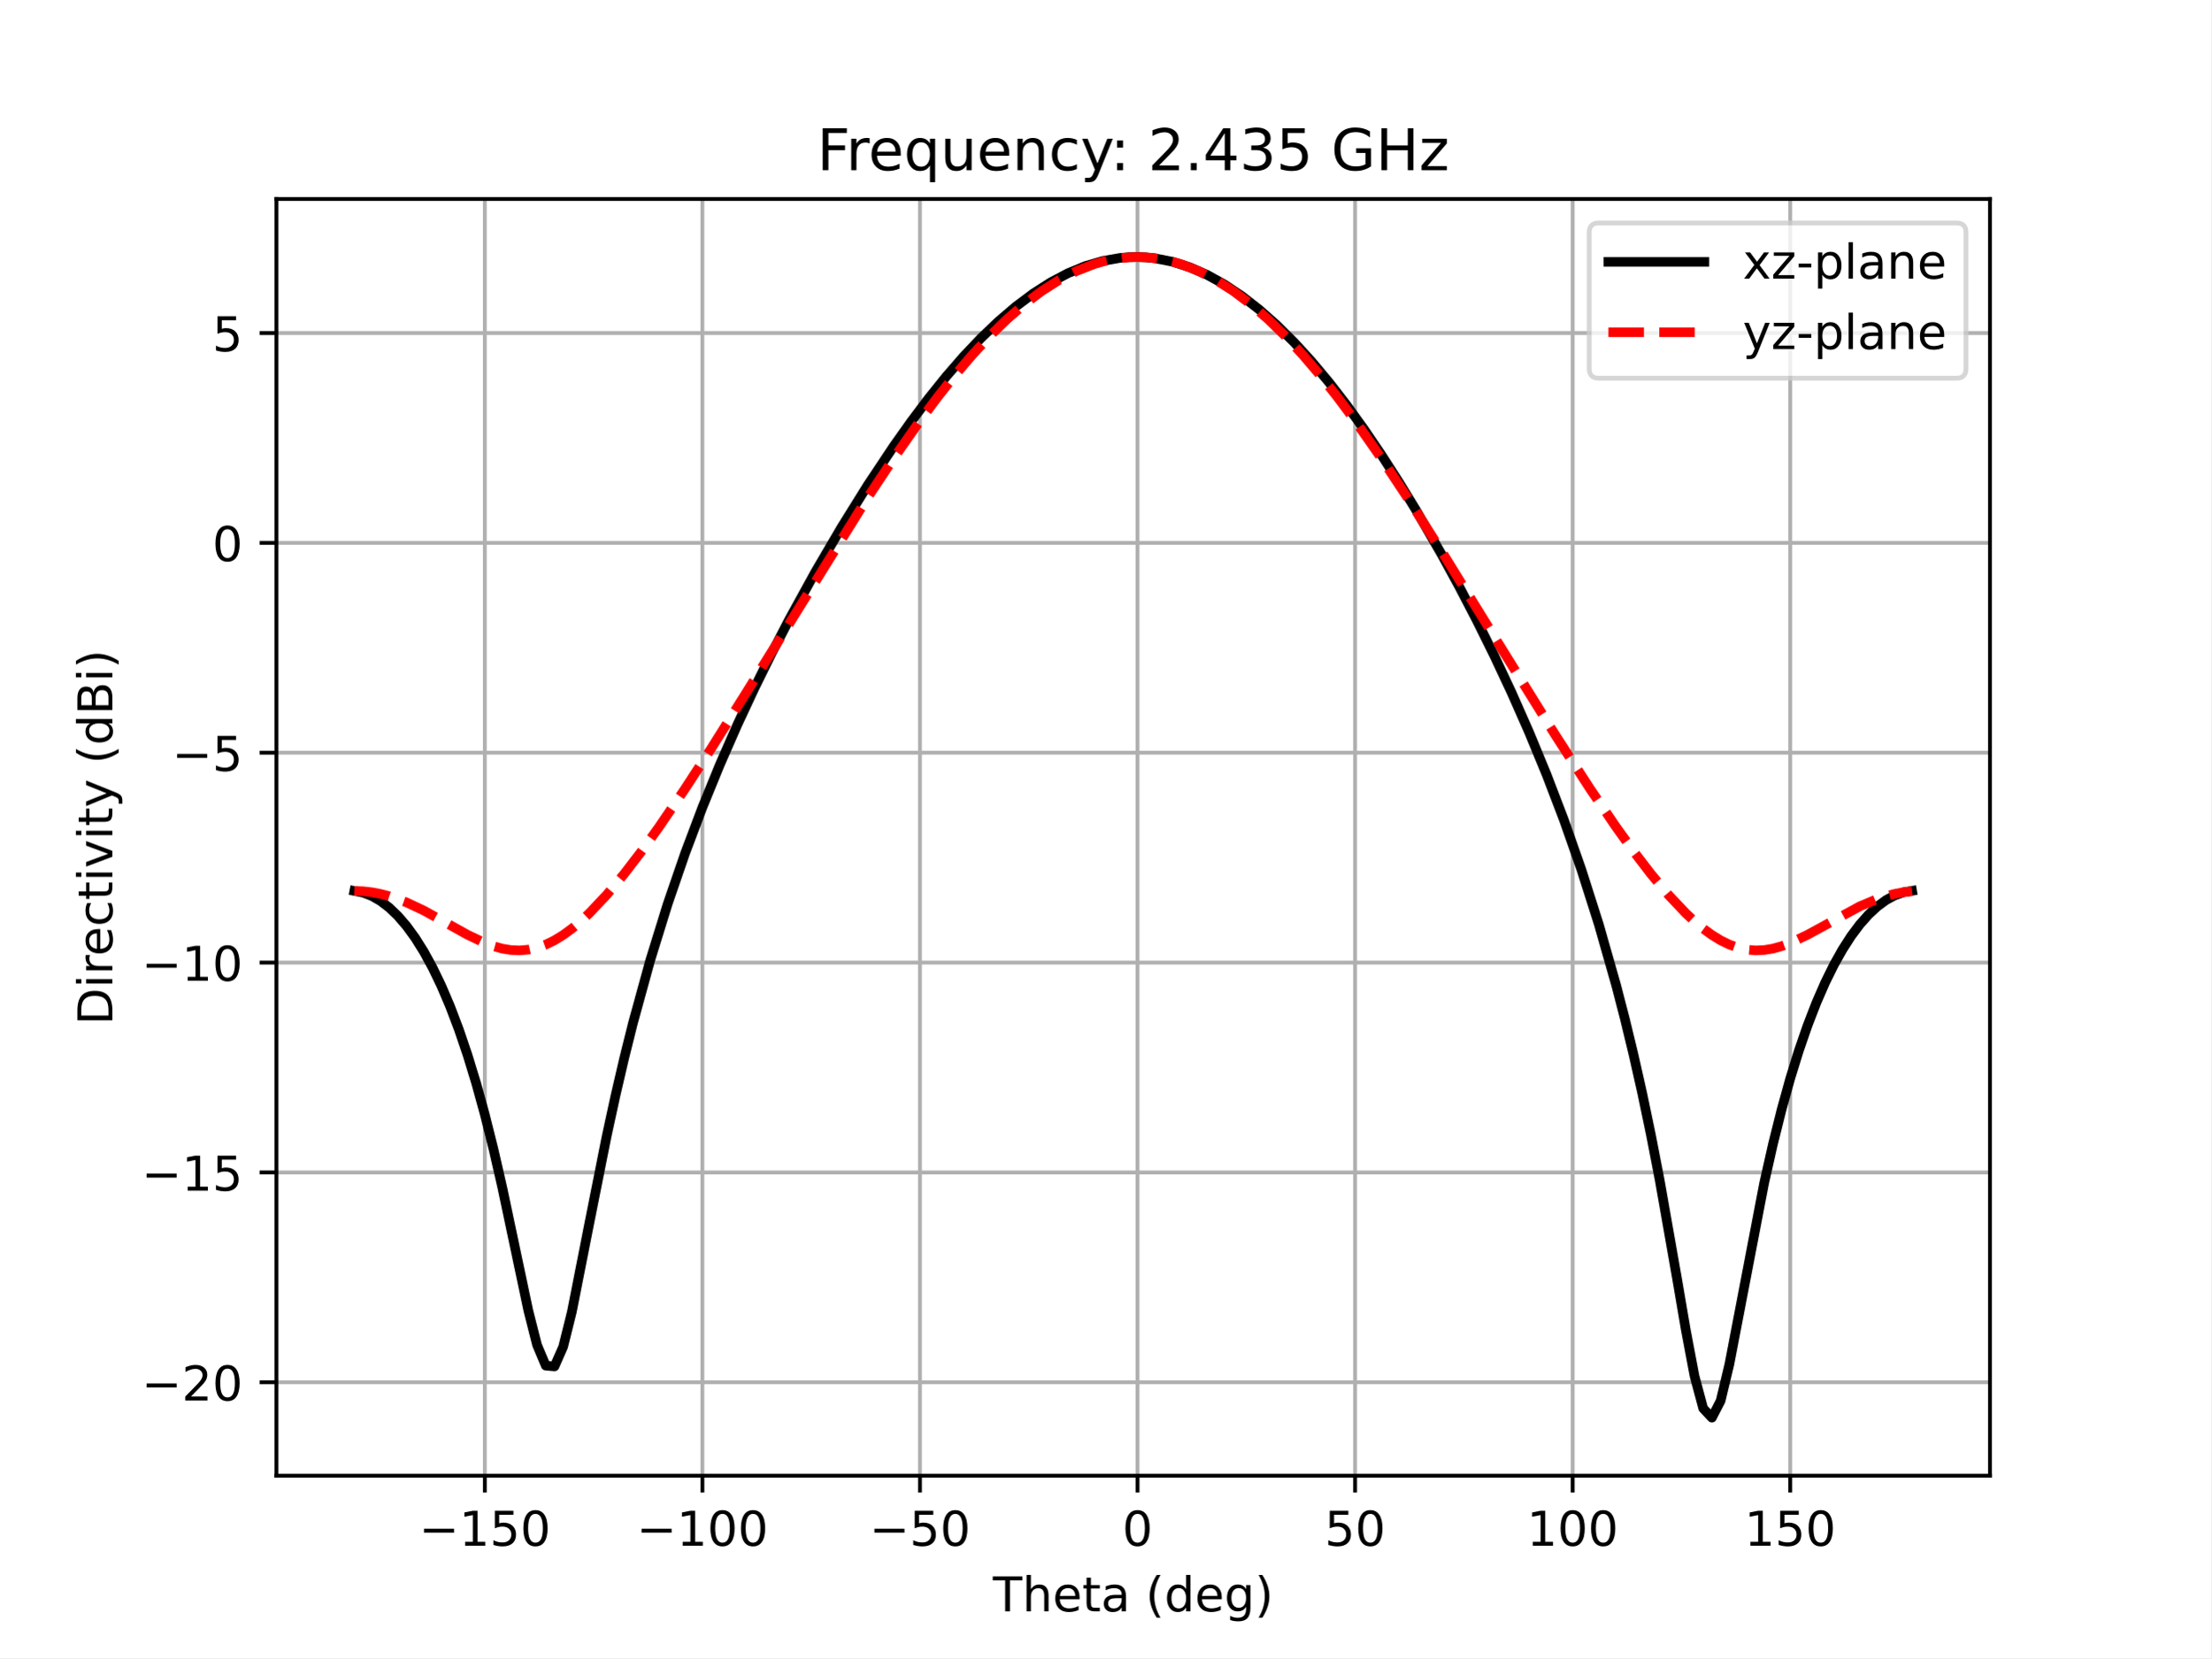
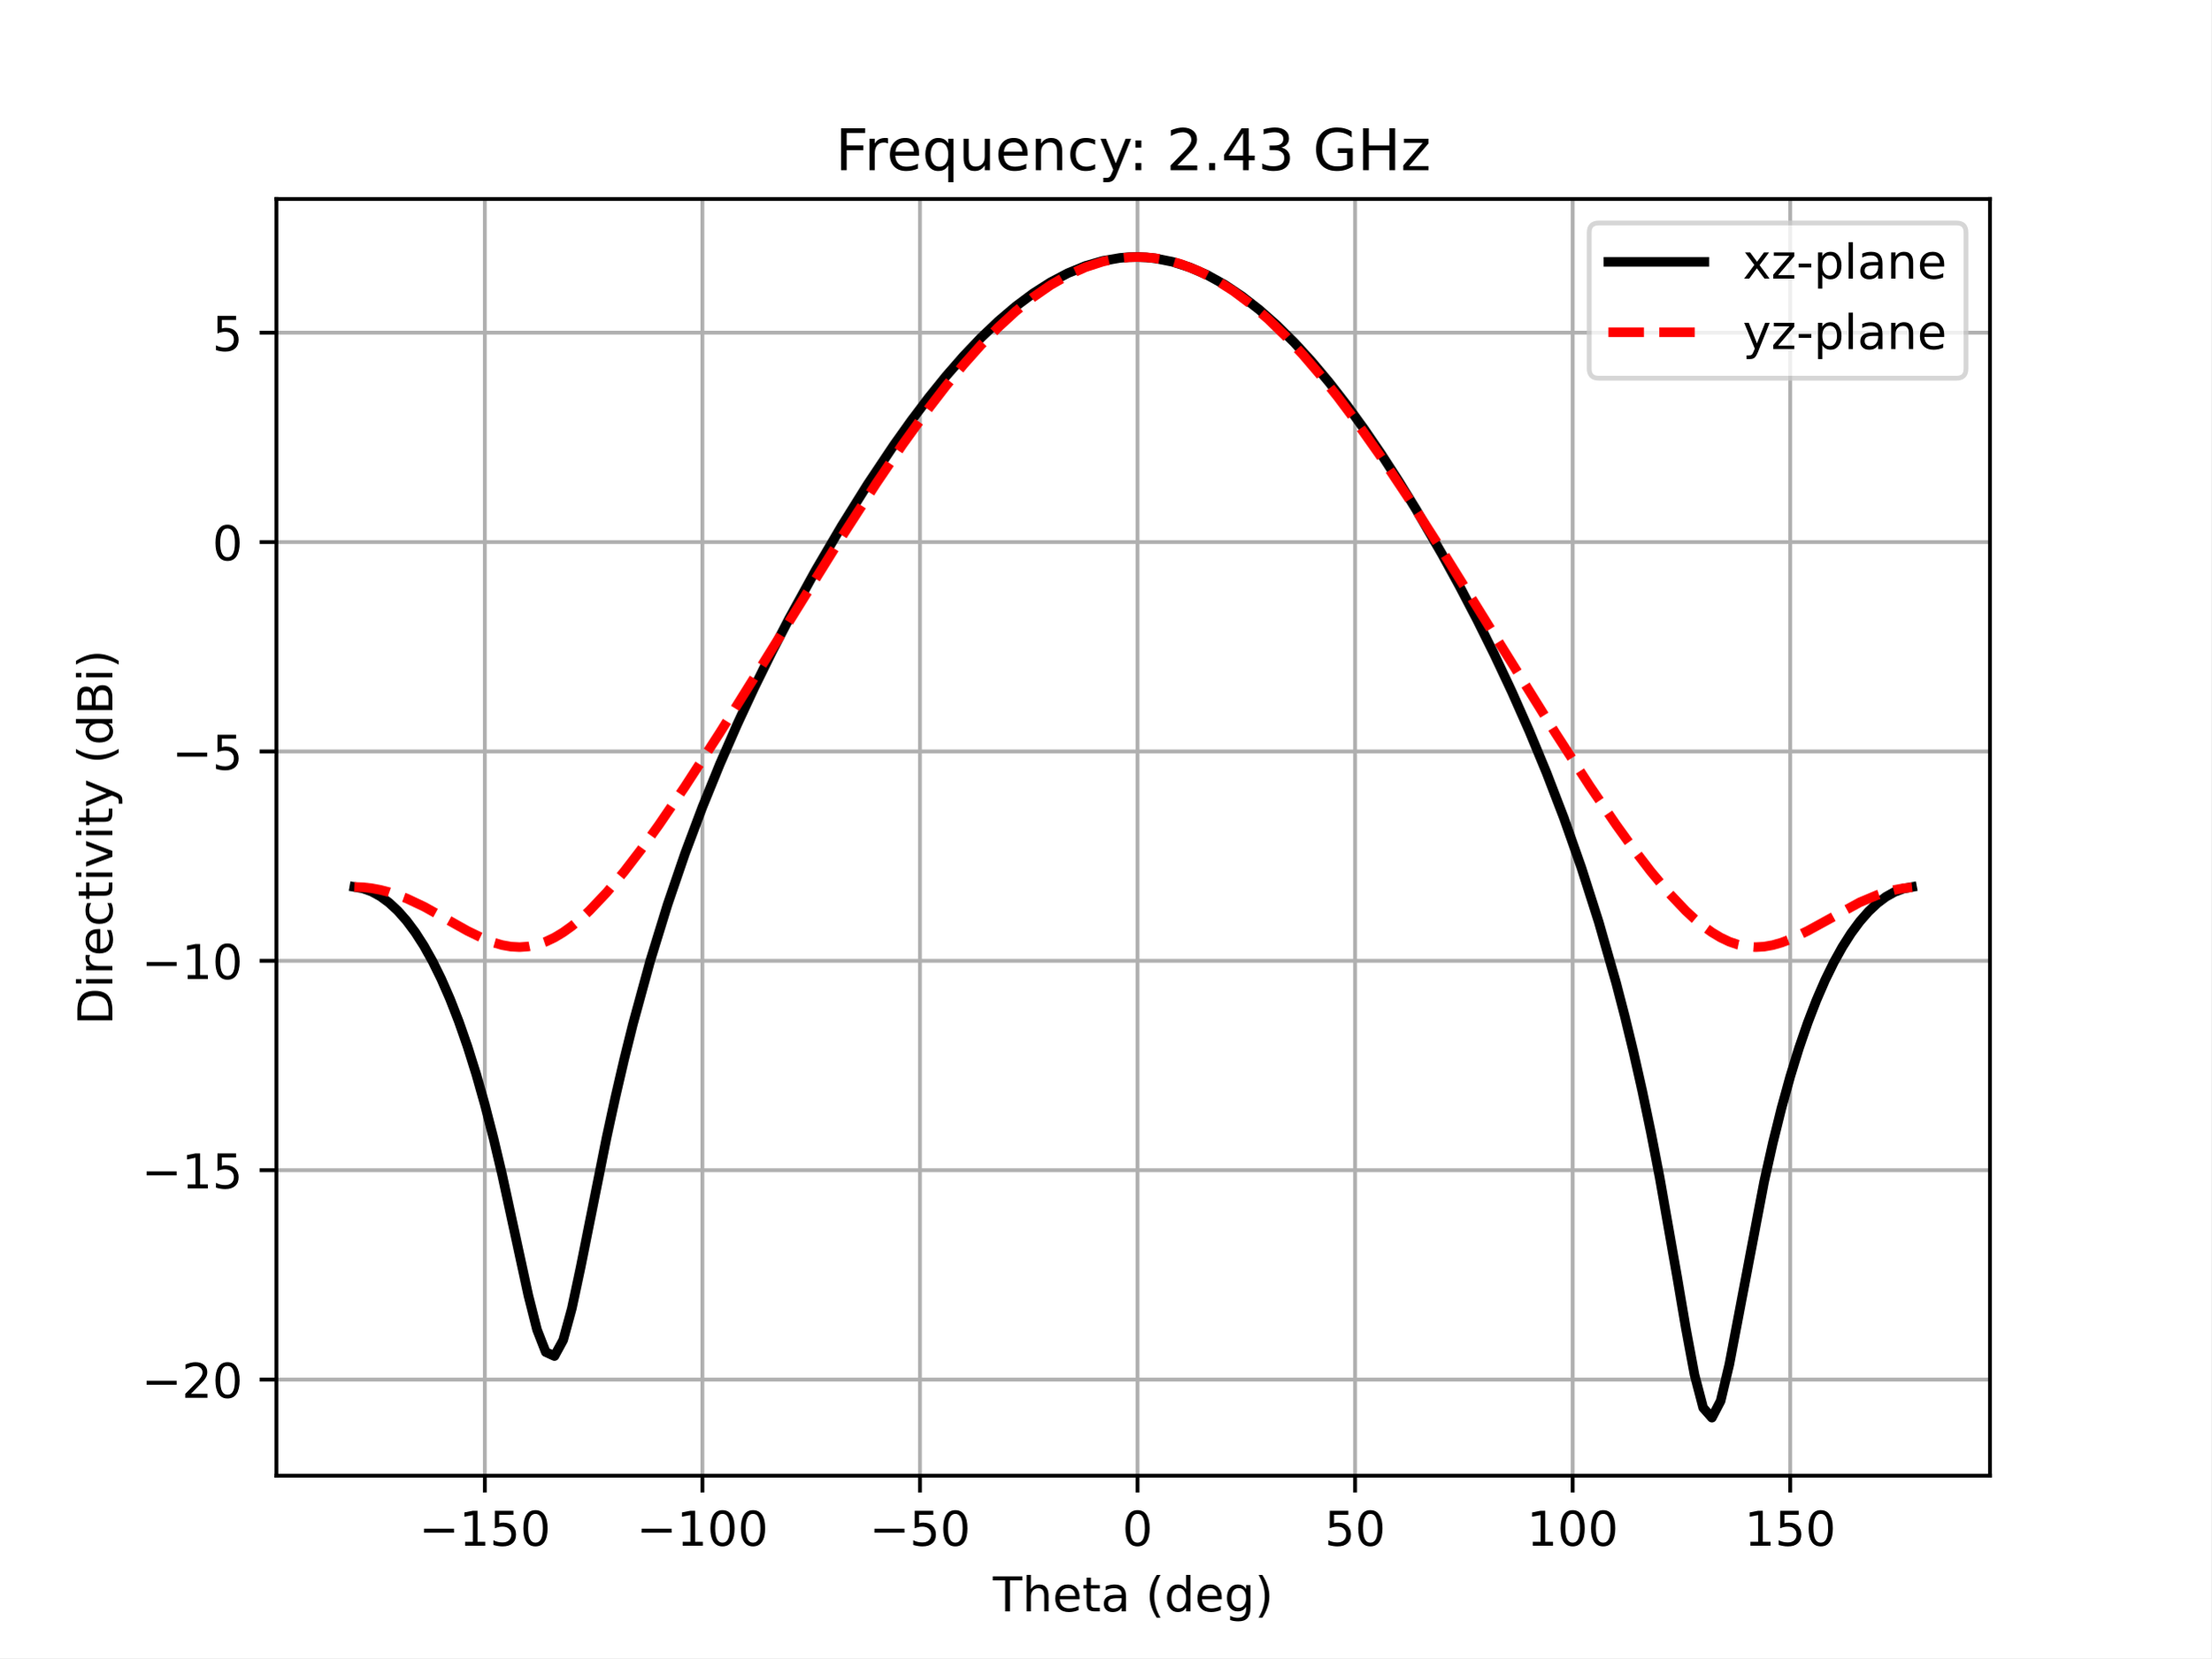
<svg xmlns="http://www.w3.org/2000/svg" xmlns:xlink="http://www.w3.org/1999/xlink" width="460.8pt" height="345.6pt" viewBox="0 0 460.8 345.6" version="1.1">
  <defs>
    <style type="text/css">*{stroke-linejoin: round; stroke-linecap: butt}</style>
  </defs>
  <g id="figure_1">
    <g id="patch_1">
      <path d="M 0 345.6  L 460.8 345.6  L 460.8 0  L 0 0  z " style="fill: #ffffff" />
    </g>
    <g id="axes_1">
      <g id="patch_2">
        <path d="M 57.6 307.584  L 414.72 307.584  L 414.72 41.472  L 57.6 41.472  z " style="fill: #ffffff" />
      </g>
      <g id="matplotlib.axis_1">
        <g id="xtick_1">
          <g id="line2d_1">
-             <path d="M 101.038 307.584  L 101.038 41.472  " clip-path="url(#pccf982e79d)" style="fill: none; stroke: #b0b0b0; stroke-width: 0.8; stroke-linecap: square" />
+             <path d="M 101.038 307.584  L 101.038 41.472  " clip-path="url(#p2cabbcb853)" style="fill: none; stroke: #b0b0b0; stroke-width: 0.8; stroke-linecap: square" />
          </g>
          <g id="line2d_2">
            <defs>
-               <path id="maaab2557af" d="M 0 0  L 0 3.5  " style="stroke: #000000; stroke-width: 0.8" />
+               <path id="m0ccf2d085c" d="M 0 0  L 0 3.5  " style="stroke: #000000; stroke-width: 0.8" />
            </defs>
            <g>
-               <use xlink:href="#maaab2557af" x="101.038" y="307.584" style="stroke: #000000; stroke-width: 0.8" />
+               <use xlink:href="#m0ccf2d085c" x="101.038" y="307.584" style="stroke: #000000; stroke-width: 0.8" />
            </g>
          </g>
          <g id="text_1">
            <g transform="translate(87.30482 322.1824) scale(0.1 -0.1)">
              <defs>
                <path id="DejaVuSans-2212" d="M 678 2272  L 4684 2272  L 4684 1741  L 678 1741  L 678 2272  z " transform="scale(0.015625)" />
                <path id="DejaVuSans-31" d="M 794 531  L 1825 531  L 1825 4091  L 703 3866  L 703 4441  L 1819 4666  L 2450 4666  L 2450 531  L 3481 531  L 3481 0  L 794 0  L 794 531  z " transform="scale(0.015625)" />
                <path id="DejaVuSans-35" d="M 691 4666  L 3169 4666  L 3169 4134  L 1269 4134  L 1269 2991  Q 1406 3038 1543 3061  Q 1681 3084 1819 3084  Q 2600 3084 3056 2656  Q 3513 2228 3513 1497  Q 3513 744 3044 326  Q 2575 -91 1722 -91  Q 1428 -91 1123 -41  Q 819 9 494 109  L 494 744  Q 775 591 1075 516  Q 1375 441 1709 441  Q 2250 441 2565 725  Q 2881 1009 2881 1497  Q 2881 1984 2565 2268  Q 2250 2553 1709 2553  Q 1456 2553 1204 2497  Q 953 2441 691 2322  L 691 4666  z " transform="scale(0.015625)" />
                <path id="DejaVuSans-30" d="M 2034 4250  Q 1547 4250 1301 3770  Q 1056 3291 1056 2328  Q 1056 1369 1301 889  Q 1547 409 2034 409  Q 2525 409 2770 889  Q 3016 1369 3016 2328  Q 3016 3291 2770 3770  Q 2525 4250 2034 4250  z M 2034 4750  Q 2819 4750 3233 4129  Q 3647 3509 3647 2328  Q 3647 1150 3233 529  Q 2819 -91 2034 -91  Q 1250 -91 836 529  Q 422 1150 422 2328  Q 422 3509 836 4129  Q 1250 4750 2034 4750  z " transform="scale(0.015625)" />
              </defs>
              <use xlink:href="#DejaVuSans-2212" />
              <use xlink:href="#DejaVuSans-31" x="83.789" />
              <use xlink:href="#DejaVuSans-35" x="147.412" />
              <use xlink:href="#DejaVuSans-30" x="211.035" />
            </g>
          </g>
        </g>
        <g id="xtick_2">
          <g id="line2d_3">
-             <path d="M 146.381 307.584  L 146.381 41.472  " clip-path="url(#pccf982e79d)" style="fill: none; stroke: #b0b0b0; stroke-width: 0.8; stroke-linecap: square" />
+             <path d="M 146.381 307.584  L 146.381 41.472  " clip-path="url(#p2cabbcb853)" style="fill: none; stroke: #b0b0b0; stroke-width: 0.8; stroke-linecap: square" />
          </g>
          <g id="line2d_4">
            <g>
-               <use xlink:href="#maaab2557af" x="146.381" y="307.584" style="stroke: #000000; stroke-width: 0.8" />
+               <use xlink:href="#m0ccf2d085c" x="146.381" y="307.584" style="stroke: #000000; stroke-width: 0.8" />
            </g>
          </g>
          <g id="text_2">
            <g transform="translate(132.6476 322.1824) scale(0.1 -0.1)">
              <use xlink:href="#DejaVuSans-2212" />
              <use xlink:href="#DejaVuSans-31" x="83.789" />
              <use xlink:href="#DejaVuSans-30" x="147.412" />
              <use xlink:href="#DejaVuSans-30" x="211.035" />
            </g>
          </g>
        </g>
        <g id="xtick_3">
          <g id="line2d_5">
-             <path d="M 191.724 307.584  L 191.724 41.472  " clip-path="url(#pccf982e79d)" style="fill: none; stroke: #b0b0b0; stroke-width: 0.8; stroke-linecap: square" />
+             <path d="M 191.724 307.584  L 191.724 41.472  " clip-path="url(#p2cabbcb853)" style="fill: none; stroke: #b0b0b0; stroke-width: 0.8; stroke-linecap: square" />
          </g>
          <g id="line2d_6">
            <g>
-               <use xlink:href="#maaab2557af" x="191.724" y="307.584" style="stroke: #000000; stroke-width: 0.8" />
+               <use xlink:href="#m0ccf2d085c" x="191.724" y="307.584" style="stroke: #000000; stroke-width: 0.8" />
            </g>
          </g>
          <g id="text_3">
            <g transform="translate(181.1717 322.1824) scale(0.1 -0.1)">
              <use xlink:href="#DejaVuSans-2212" />
              <use xlink:href="#DejaVuSans-35" x="83.789" />
              <use xlink:href="#DejaVuSans-30" x="147.412" />
            </g>
          </g>
        </g>
        <g id="xtick_4">
          <g id="line2d_7">
-             <path d="M 237.067 307.584  L 237.067 41.472  " clip-path="url(#pccf982e79d)" style="fill: none; stroke: #b0b0b0; stroke-width: 0.8; stroke-linecap: square" />
+             <path d="M 237.067 307.584  L 237.067 41.472  " clip-path="url(#p2cabbcb853)" style="fill: none; stroke: #b0b0b0; stroke-width: 0.8; stroke-linecap: square" />
          </g>
          <g id="line2d_8">
            <g>
-               <use xlink:href="#maaab2557af" x="237.067" y="307.584" style="stroke: #000000; stroke-width: 0.8" />
+               <use xlink:href="#m0ccf2d085c" x="237.067" y="307.584" style="stroke: #000000; stroke-width: 0.8" />
            </g>
          </g>
          <g id="text_4">
            <g transform="translate(233.8856 322.1824) scale(0.1 -0.1)">
              <use xlink:href="#DejaVuSans-30" />
            </g>
          </g>
        </g>
        <g id="xtick_5">
          <g id="line2d_9">
-             <path d="M 282.41 307.584  L 282.41 41.472  " clip-path="url(#pccf982e79d)" style="fill: none; stroke: #b0b0b0; stroke-width: 0.8; stroke-linecap: square" />
+             <path d="M 282.41 307.584  L 282.41 41.472  " clip-path="url(#p2cabbcb853)" style="fill: none; stroke: #b0b0b0; stroke-width: 0.8; stroke-linecap: square" />
          </g>
          <g id="line2d_10">
            <g>
-               <use xlink:href="#maaab2557af" x="282.41" y="307.584" style="stroke: #000000; stroke-width: 0.8" />
+               <use xlink:href="#m0ccf2d085c" x="282.41" y="307.584" style="stroke: #000000; stroke-width: 0.8" />
            </g>
          </g>
          <g id="text_5">
            <g transform="translate(276.0472 322.1824) scale(0.1 -0.1)">
              <use xlink:href="#DejaVuSans-35" />
              <use xlink:href="#DejaVuSans-30" x="63.623" />
            </g>
          </g>
        </g>
        <g id="xtick_6">
          <g id="line2d_11">
-             <path d="M 327.752 307.584  L 327.752 41.472  " clip-path="url(#pccf982e79d)" style="fill: none; stroke: #b0b0b0; stroke-width: 0.8; stroke-linecap: square" />
+             <path d="M 327.752 307.584  L 327.752 41.472  " clip-path="url(#p2cabbcb853)" style="fill: none; stroke: #b0b0b0; stroke-width: 0.8; stroke-linecap: square" />
          </g>
          <g id="line2d_12">
            <g>
-               <use xlink:href="#maaab2557af" x="327.752" y="307.584" style="stroke: #000000; stroke-width: 0.8" />
+               <use xlink:href="#m0ccf2d085c" x="327.752" y="307.584" style="stroke: #000000; stroke-width: 0.8" />
            </g>
          </g>
          <g id="text_6">
            <g transform="translate(318.2087 322.1824) scale(0.1 -0.1)">
              <use xlink:href="#DejaVuSans-31" />
              <use xlink:href="#DejaVuSans-30" x="63.623" />
              <use xlink:href="#DejaVuSans-30" x="127.246" />
            </g>
          </g>
        </g>
        <g id="xtick_7">
          <g id="line2d_13">
-             <path d="M 373.095 307.584  L 373.095 41.472  " clip-path="url(#pccf982e79d)" style="fill: none; stroke: #b0b0b0; stroke-width: 0.8; stroke-linecap: square" />
+             <path d="M 373.095 307.584  L 373.095 41.472  " clip-path="url(#p2cabbcb853)" style="fill: none; stroke: #b0b0b0; stroke-width: 0.8; stroke-linecap: square" />
          </g>
          <g id="line2d_14">
            <g>
-               <use xlink:href="#maaab2557af" x="373.095" y="307.584" style="stroke: #000000; stroke-width: 0.8" />
+               <use xlink:href="#m0ccf2d085c" x="373.095" y="307.584" style="stroke: #000000; stroke-width: 0.8" />
            </g>
          </g>
          <g id="text_7">
            <g transform="translate(363.5515 322.1824) scale(0.1 -0.1)">
              <use xlink:href="#DejaVuSans-31" />
              <use xlink:href="#DejaVuSans-35" x="63.623" />
              <use xlink:href="#DejaVuSans-30" x="127.246" />
            </g>
          </g>
        </g>
        <g id="text_8">
          <g transform="translate(206.9209 335.8606) scale(0.1 -0.1)">
            <defs>
              <path id="DejaVuSans-54" d="M -19 4666  L 3928 4666  L 3928 4134  L 2272 4134  L 2272 0  L 1638 0  L 1638 4134  L -19 4134  L -19 4666  z " transform="scale(0.015625)" />
              <path id="DejaVuSans-68" d="M 3513 2113  L 3513 0  L 2938 0  L 2938 2094  Q 2938 2591 2744 2837  Q 2550 3084 2163 3084  Q 1697 3084 1428 2787  Q 1159 2491 1159 1978  L 1159 0  L 581 0  L 581 4863  L 1159 4863  L 1159 2956  Q 1366 3272 1645 3428  Q 1925 3584 2291 3584  Q 2894 3584 3203 3211  Q 3513 2838 3513 2113  z " transform="scale(0.015625)" />
              <path id="DejaVuSans-65" d="M 3597 1894  L 3597 1613  L 953 1613  Q 991 1019 1311 708  Q 1631 397 2203 397  Q 2534 397 2845 478  Q 3156 559 3463 722  L 3463 178  Q 3153 47 2828 -22  Q 2503 -91 2169 -91  Q 1331 -91 842 396  Q 353 884 353 1716  Q 353 2575 817 3079  Q 1281 3584 2069 3584  Q 2775 3584 3186 3129  Q 3597 2675 3597 1894  z M 3022 2063  Q 3016 2534 2758 2815  Q 2500 3097 2075 3097  Q 1594 3097 1305 2825  Q 1016 2553 972 2059  L 3022 2063  z " transform="scale(0.015625)" />
              <path id="DejaVuSans-74" d="M 1172 4494  L 1172 3500  L 2356 3500  L 2356 3053  L 1172 3053  L 1172 1153  Q 1172 725 1289 603  Q 1406 481 1766 481  L 2356 481  L 2356 0  L 1766 0  Q 1100 0 847 248  Q 594 497 594 1153  L 594 3053  L 172 3053  L 172 3500  L 594 3500  L 594 4494  L 1172 4494  z " transform="scale(0.015625)" />
              <path id="DejaVuSans-61" d="M 2194 1759  Q 1497 1759 1228 1600  Q 959 1441 959 1056  Q 959 750 1161 570  Q 1363 391 1709 391  Q 2188 391 2477 730  Q 2766 1069 2766 1631  L 2766 1759  L 2194 1759  z M 3341 1997  L 3341 0  L 2766 0  L 2766 531  Q 2569 213 2275 61  Q 1981 -91 1556 -91  Q 1019 -91 701 211  Q 384 513 384 1019  Q 384 1609 779 1909  Q 1175 2209 1959 2209  L 2766 2209  L 2766 2266  Q 2766 2663 2505 2880  Q 2244 3097 1772 3097  Q 1472 3097 1187 3025  Q 903 2953 641 2809  L 641 3341  Q 956 3463 1253 3523  Q 1550 3584 1831 3584  Q 2591 3584 2966 3190  Q 3341 2797 3341 1997  z " transform="scale(0.015625)" />
              <path id="DejaVuSans-20" transform="scale(0.015625)" />
              <path id="DejaVuSans-28" d="M 1984 4856  Q 1566 4138 1362 3434  Q 1159 2731 1159 2009  Q 1159 1288 1364 580  Q 1569 -128 1984 -844  L 1484 -844  Q 1016 -109 783 600  Q 550 1309 550 2009  Q 550 2706 781 3412  Q 1013 4119 1484 4856  L 1984 4856  z " transform="scale(0.015625)" />
              <path id="DejaVuSans-64" d="M 2906 2969  L 2906 4863  L 3481 4863  L 3481 0  L 2906 0  L 2906 525  Q 2725 213 2448 61  Q 2172 -91 1784 -91  Q 1150 -91 751 415  Q 353 922 353 1747  Q 353 2572 751 3078  Q 1150 3584 1784 3584  Q 2172 3584 2448 3432  Q 2725 3281 2906 2969  z M 947 1747  Q 947 1113 1208 752  Q 1469 391 1925 391  Q 2381 391 2643 752  Q 2906 1113 2906 1747  Q 2906 2381 2643 2742  Q 2381 3103 1925 3103  Q 1469 3103 1208 2742  Q 947 2381 947 1747  z " transform="scale(0.015625)" />
              <path id="DejaVuSans-67" d="M 2906 1791  Q 2906 2416 2648 2759  Q 2391 3103 1925 3103  Q 1463 3103 1205 2759  Q 947 2416 947 1791  Q 947 1169 1205 825  Q 1463 481 1925 481  Q 2391 481 2648 825  Q 2906 1169 2906 1791  z M 3481 434  Q 3481 -459 3084 -895  Q 2688 -1331 1869 -1331  Q 1566 -1331 1297 -1286  Q 1028 -1241 775 -1147  L 775 -588  Q 1028 -725 1275 -790  Q 1522 -856 1778 -856  Q 2344 -856 2625 -561  Q 2906 -266 2906 331  L 2906 616  Q 2728 306 2450 153  Q 2172 0 1784 0  Q 1141 0 747 490  Q 353 981 353 1791  Q 353 2603 747 3093  Q 1141 3584 1784 3584  Q 2172 3584 2450 3431  Q 2728 3278 2906 2969  L 2906 3500  L 3481 3500  L 3481 434  z " transform="scale(0.015625)" />
              <path id="DejaVuSans-29" d="M 513 4856  L 1013 4856  Q 1481 4119 1714 3412  Q 1947 2706 1947 2009  Q 1947 1309 1714 600  Q 1481 -109 1013 -844  L 513 -844  Q 928 -128 1133 580  Q 1338 1288 1338 2009  Q 1338 2731 1133 3434  Q 928 4138 513 4856  z " transform="scale(0.015625)" />
            </defs>
            <use xlink:href="#DejaVuSans-54" />
            <use xlink:href="#DejaVuSans-68" x="61.084" />
            <use xlink:href="#DejaVuSans-65" x="124.463" />
            <use xlink:href="#DejaVuSans-74" x="185.986" />
            <use xlink:href="#DejaVuSans-61" x="225.195" />
            <use xlink:href="#DejaVuSans-20" x="286.475" />
            <use xlink:href="#DejaVuSans-28" x="318.262" />
            <use xlink:href="#DejaVuSans-64" x="357.275" />
            <use xlink:href="#DejaVuSans-65" x="420.752" />
            <use xlink:href="#DejaVuSans-67" x="482.275" />
            <use xlink:href="#DejaVuSans-29" x="545.752" />
          </g>
        </g>
      </g>
      <g id="matplotlib.axis_2">
        <g id="ytick_1">
          <g id="line2d_15">
-             <path d="M 57.6 288.112  L 414.72 288.112  " clip-path="url(#pccf982e79d)" style="fill: none; stroke: #b0b0b0; stroke-width: 0.8; stroke-linecap: square" />
+             <path d="M 57.6 287.551  L 414.72 287.551  " clip-path="url(#p2cabbcb853)" style="fill: none; stroke: #b0b0b0; stroke-width: 0.8; stroke-linecap: square" />
          </g>
          <g id="line2d_16">
            <defs>
-               <path id="m218806a998" d="M 0 0  L -3.5 0  " style="stroke: #000000; stroke-width: 0.8" />
+               <path id="m1dc4b4779c" d="M 0 0  L -3.5 0  " style="stroke: #000000; stroke-width: 0.8" />
            </defs>
            <g>
-               <use xlink:href="#m218806a998" x="57.6" y="288.112" style="stroke: #000000; stroke-width: 0.8" />
+               <use xlink:href="#m1dc4b4779c" x="57.6" y="287.551" style="stroke: #000000; stroke-width: 0.8" />
            </g>
          </g>
          <g id="text_9">
-             <g transform="translate(29.49531 291.9117) scale(0.1 -0.1)">
+             <g transform="translate(29.49531 291.3503) scale(0.1 -0.1)">
              <defs>
                <path id="DejaVuSans-32" d="M 1228 531  L 3431 531  L 3431 0  L 469 0  L 469 531  Q 828 903 1448 1529  Q 2069 2156 2228 2338  Q 2531 2678 2651 2914  Q 2772 3150 2772 3378  Q 2772 3750 2511 3984  Q 2250 4219 1831 4219  Q 1534 4219 1204 4116  Q 875 4013 500 3803  L 500 4441  Q 881 4594 1212 4672  Q 1544 4750 1819 4750  Q 2544 4750 2975 4387  Q 3406 4025 3406 3419  Q 3406 3131 3298 2873  Q 3191 2616 2906 2266  Q 2828 2175 2409 1742  Q 1991 1309 1228 531  z " transform="scale(0.015625)" />
              </defs>
              <use xlink:href="#DejaVuSans-2212" />
              <use xlink:href="#DejaVuSans-32" x="83.789" />
              <use xlink:href="#DejaVuSans-30" x="147.412" />
            </g>
          </g>
        </g>
        <g id="ytick_2">
          <g id="line2d_17">
-             <path d="M 57.6 244.371  L 414.72 244.371  " clip-path="url(#pccf982e79d)" style="fill: none; stroke: #b0b0b0; stroke-width: 0.8; stroke-linecap: square" />
+             <path d="M 57.6 243.908  L 414.72 243.908  " clip-path="url(#p2cabbcb853)" style="fill: none; stroke: #b0b0b0; stroke-width: 0.8; stroke-linecap: square" />
          </g>
          <g id="line2d_18">
            <g>
-               <use xlink:href="#m218806a998" x="57.6" y="244.371" style="stroke: #000000; stroke-width: 0.8" />
+               <use xlink:href="#m1dc4b4779c" x="57.6" y="243.908" style="stroke: #000000; stroke-width: 0.8" />
            </g>
          </g>
          <g id="text_10">
-             <g transform="translate(29.49531 248.1702) scale(0.1 -0.1)">
+             <g transform="translate(29.49531 247.7071) scale(0.1 -0.1)">
              <use xlink:href="#DejaVuSans-2212" />
              <use xlink:href="#DejaVuSans-31" x="83.789" />
              <use xlink:href="#DejaVuSans-35" x="147.412" />
            </g>
          </g>
        </g>
        <g id="ytick_3">
          <g id="line2d_19">
-             <path d="M 57.6 200.63  L 414.72 200.63  " clip-path="url(#pccf982e79d)" style="fill: none; stroke: #b0b0b0; stroke-width: 0.8; stroke-linecap: square" />
+             <path d="M 57.6 200.265  L 414.72 200.265  " clip-path="url(#p2cabbcb853)" style="fill: none; stroke: #b0b0b0; stroke-width: 0.8; stroke-linecap: square" />
          </g>
          <g id="line2d_20">
            <g>
-               <use xlink:href="#m218806a998" x="57.6" y="200.63" style="stroke: #000000; stroke-width: 0.8" />
+               <use xlink:href="#m1dc4b4779c" x="57.6" y="200.265" style="stroke: #000000; stroke-width: 0.8" />
            </g>
          </g>
          <g id="text_11">
-             <g transform="translate(29.49531 204.4288) scale(0.1 -0.1)">
+             <g transform="translate(29.49531 204.0639) scale(0.1 -0.1)">
              <use xlink:href="#DejaVuSans-2212" />
              <use xlink:href="#DejaVuSans-31" x="83.789" />
              <use xlink:href="#DejaVuSans-30" x="147.412" />
            </g>
          </g>
        </g>
        <g id="ytick_4">
          <g id="line2d_21">
-             <path d="M 57.6 156.888  L 414.72 156.888  " clip-path="url(#pccf982e79d)" style="fill: none; stroke: #b0b0b0; stroke-width: 0.8; stroke-linecap: square" />
+             <path d="M 57.6 156.622  L 414.72 156.622  " clip-path="url(#p2cabbcb853)" style="fill: none; stroke: #b0b0b0; stroke-width: 0.8; stroke-linecap: square" />
          </g>
          <g id="line2d_22">
            <g>
-               <use xlink:href="#m218806a998" x="57.6" y="156.888" style="stroke: #000000; stroke-width: 0.8" />
+               <use xlink:href="#m1dc4b4779c" x="57.6" y="156.622" style="stroke: #000000; stroke-width: 0.8" />
            </g>
          </g>
          <g id="text_12">
-             <g transform="translate(35.85781 160.6874) scale(0.1 -0.1)">
+             <g transform="translate(35.85781 160.4208) scale(0.1 -0.1)">
              <use xlink:href="#DejaVuSans-2212" />
              <use xlink:href="#DejaVuSans-35" x="83.789" />
            </g>
          </g>
        </g>
        <g id="ytick_5">
          <g id="line2d_23">
-             <path d="M 57.6 113.147  L 414.72 113.147  " clip-path="url(#pccf982e79d)" style="fill: none; stroke: #b0b0b0; stroke-width: 0.8; stroke-linecap: square" />
+             <path d="M 57.6 112.978  L 414.72 112.978  " clip-path="url(#p2cabbcb853)" style="fill: none; stroke: #b0b0b0; stroke-width: 0.8; stroke-linecap: square" />
          </g>
          <g id="line2d_24">
            <g>
-               <use xlink:href="#m218806a998" x="57.6" y="113.147" style="stroke: #000000; stroke-width: 0.8" />
+               <use xlink:href="#m1dc4b4779c" x="57.6" y="112.978" style="stroke: #000000; stroke-width: 0.8" />
            </g>
          </g>
          <g id="text_13">
-             <g transform="translate(44.2375 116.946) scale(0.1 -0.1)">
+             <g transform="translate(44.2375 116.7776) scale(0.1 -0.1)">
              <use xlink:href="#DejaVuSans-30" />
            </g>
          </g>
        </g>
        <g id="ytick_6">
          <g id="line2d_25">
-             <path d="M 57.6 69.405  L 414.72 69.405  " clip-path="url(#pccf982e79d)" style="fill: none; stroke: #b0b0b0; stroke-width: 0.8; stroke-linecap: square" />
+             <path d="M 57.6 69.335  L 414.72 69.335  " clip-path="url(#p2cabbcb853)" style="fill: none; stroke: #b0b0b0; stroke-width: 0.8; stroke-linecap: square" />
          </g>
          <g id="line2d_26">
            <g>
-               <use xlink:href="#m218806a998" x="57.6" y="69.405" style="stroke: #000000; stroke-width: 0.8" />
+               <use xlink:href="#m1dc4b4779c" x="57.6" y="69.335" style="stroke: #000000; stroke-width: 0.8" />
            </g>
          </g>
          <g id="text_14">
-             <g transform="translate(44.2375 73.20462) scale(0.1 -0.1)">
+             <g transform="translate(44.2375 73.1344) scale(0.1 -0.1)">
              <use xlink:href="#DejaVuSans-35" />
            </g>
          </g>
        </g>
        <g id="text_15">
          <g transform="translate(23.41562 213.6374) rotate(-90) scale(0.1 -0.1)">
            <defs>
              <path id="DejaVuSans-44" d="M 1259 4147  L 1259 519  L 2022 519  Q 2988 519 3436 956  Q 3884 1394 3884 2338  Q 3884 3275 3436 3711  Q 2988 4147 2022 4147  L 1259 4147  z M 628 4666  L 1925 4666  Q 3281 4666 3915 4102  Q 4550 3538 4550 2338  Q 4550 1131 3912 565  Q 3275 0 1925 0  L 628 0  L 628 4666  z " transform="scale(0.015625)" />
              <path id="DejaVuSans-69" d="M 603 3500  L 1178 3500  L 1178 0  L 603 0  L 603 3500  z M 603 4863  L 1178 4863  L 1178 4134  L 603 4134  L 603 4863  z " transform="scale(0.015625)" />
              <path id="DejaVuSans-72" d="M 2631 2963  Q 2534 3019 2420 3045  Q 2306 3072 2169 3072  Q 1681 3072 1420 2755  Q 1159 2438 1159 1844  L 1159 0  L 581 0  L 581 3500  L 1159 3500  L 1159 2956  Q 1341 3275 1631 3429  Q 1922 3584 2338 3584  Q 2397 3584 2469 3576  Q 2541 3569 2628 3553  L 2631 2963  z " transform="scale(0.015625)" />
              <path id="DejaVuSans-63" d="M 3122 3366  L 3122 2828  Q 2878 2963 2633 3030  Q 2388 3097 2138 3097  Q 1578 3097 1268 2742  Q 959 2388 959 1747  Q 959 1106 1268 751  Q 1578 397 2138 397  Q 2388 397 2633 464  Q 2878 531 3122 666  L 3122 134  Q 2881 22 2623 -34  Q 2366 -91 2075 -91  Q 1284 -91 818 406  Q 353 903 353 1747  Q 353 2603 823 3093  Q 1294 3584 2113 3584  Q 2378 3584 2631 3529  Q 2884 3475 3122 3366  z " transform="scale(0.015625)" />
              <path id="DejaVuSans-76" d="M 191 3500  L 800 3500  L 1894 563  L 2988 3500  L 3597 3500  L 2284 0  L 1503 0  L 191 3500  z " transform="scale(0.015625)" />
              <path id="DejaVuSans-79" d="M 2059 -325  Q 1816 -950 1584 -1140  Q 1353 -1331 966 -1331  L 506 -1331  L 506 -850  L 844 -850  Q 1081 -850 1212 -737  Q 1344 -625 1503 -206  L 1606 56  L 191 3500  L 800 3500  L 1894 763  L 2988 3500  L 3597 3500  L 2059 -325  z " transform="scale(0.015625)" />
              <path id="DejaVuSans-42" d="M 1259 2228  L 1259 519  L 2272 519  Q 2781 519 3026 730  Q 3272 941 3272 1375  Q 3272 1813 3026 2020  Q 2781 2228 2272 2228  L 1259 2228  z M 1259 4147  L 1259 2741  L 2194 2741  Q 2656 2741 2882 2914  Q 3109 3088 3109 3444  Q 3109 3797 2882 3972  Q 2656 4147 2194 4147  L 1259 4147  z M 628 4666  L 2241 4666  Q 2963 4666 3353 4366  Q 3744 4066 3744 3513  Q 3744 3084 3544 2831  Q 3344 2578 2956 2516  Q 3422 2416 3680 2098  Q 3938 1781 3938 1306  Q 3938 681 3513 340  Q 3088 0 2303 0  L 628 0  L 628 4666  z " transform="scale(0.015625)" />
            </defs>
            <use xlink:href="#DejaVuSans-44" />
            <use xlink:href="#DejaVuSans-69" x="77.002" />
            <use xlink:href="#DejaVuSans-72" x="104.785" />
            <use xlink:href="#DejaVuSans-65" x="143.648" />
            <use xlink:href="#DejaVuSans-63" x="205.172" />
            <use xlink:href="#DejaVuSans-74" x="260.152" />
            <use xlink:href="#DejaVuSans-69" x="299.361" />
            <use xlink:href="#DejaVuSans-76" x="327.145" />
            <use xlink:href="#DejaVuSans-69" x="386.324" />
            <use xlink:href="#DejaVuSans-74" x="414.107" />
            <use xlink:href="#DejaVuSans-79" x="453.316" />
            <use xlink:href="#DejaVuSans-20" x="512.496" />
            <use xlink:href="#DejaVuSans-28" x="544.283" />
            <use xlink:href="#DejaVuSans-64" x="583.297" />
            <use xlink:href="#DejaVuSans-42" x="646.773" />
            <use xlink:href="#DejaVuSans-69" x="715.377" />
            <use xlink:href="#DejaVuSans-29" x="743.16" />
          </g>
        </g>
      </g>
      <g id="line2d_27">
-         <path d="M 73.833 185.697  L 75.646 186.053  L 77.46 186.746  L 79.274 187.78  L 81.088 189.162  L 82.901 190.901  L 84.715 193.009  L 86.529 195.501  L 88.342 198.396  L 90.156 201.716  L 91.97 205.487  L 93.784 209.741  L 95.597 214.513  L 97.411 219.843  L 99.225 225.774  L 101.038 232.346  L 102.852 239.586  L 104.666 247.484  L 110.107 273.203  L 111.921 280.345  L 113.734 284.648  L 115.548 284.816  L 117.362 280.696  L 119.176 273.407  L 122.803 254.995  L 126.43 236.787  L 128.244 228.442  L 130.058 220.646  L 131.872 213.367  L 135.499 200.165  L 139.126 188.45  L 142.754 177.901  L 146.381 168.276  L 150.009 159.394  L 153.636 151.121  L 157.264 143.352  L 160.891 136.009  L 164.518 129.027  L 169.959 119.134  L 175.401 109.844  L 180.842 101.11  L 186.283 92.94  L 189.91 87.828  L 193.538 83.006  L 197.165 78.496  L 200.793 74.315  L 204.42 70.481  L 208.047 67.008  L 211.675 63.907  L 215.302 61.189  L 218.93 58.866  L 222.557 56.949  L 226.185 55.45  L 229.812 54.382  L 233.439 53.752  L 235.253 53.604  L 237.067 53.568  L 238.881 53.644  L 240.694 53.833  L 244.322 54.544  L 247.949 55.698  L 251.577 57.285  L 255.204 59.296  L 258.831 61.72  L 262.459 64.546  L 266.086 67.765  L 269.714 71.368  L 273.341 75.345  L 276.969 79.685  L 280.596 84.376  L 284.223 89.4  L 287.851 94.742  L 291.478 100.384  L 295.106 106.314  L 300.547 115.743  L 304.174 122.396  L 307.802 129.368  L 311.429 136.696  L 315.056 144.434  L 318.684 152.652  L 322.311 161.441  L 325.939 170.921  L 329.566 181.25  L 333.194 192.64  L 336.821 205.381  L 338.635 212.379  L 340.448 219.873  L 342.262 227.93  L 344.076 236.617  L 345.89 245.984  L 349.517 266.582  L 351.331 277.195  L 353.144 286.797  L 354.958 293.559  L 356.772 295.488  L 358.586 291.972  L 360.399 284.412  L 367.654 246.617  L 369.468 238.578  L 371.282 231.319  L 373.095 224.792  L 374.909 218.937  L 376.723 213.695  L 378.536 209.014  L 380.35 204.85  L 382.164 201.163  L 383.978 197.922  L 385.791 195.1  L 387.605 192.674  L 389.419 190.627  L 391.232 188.945  L 393.046 187.616  L 394.86 186.631  L 396.674 185.985  L 398.487 185.674  L 398.487 185.674  " clip-path="url(#pccf982e79d)" style="fill: none; stroke: #000000; stroke-width: 2; stroke-linecap: square" />
+         <path d="M 73.833 184.865  L 75.646 185.184  L 77.46 185.837  L 79.274 186.827  L 81.088 188.161  L 82.901 189.848  L 84.715 191.899  L 86.529 194.328  L 88.342 197.153  L 90.156 200.394  L 91.97 204.077  L 93.784 208.23  L 95.597 212.887  L 97.411 218.085  L 99.225 223.864  L 101.038 230.26  L 102.852 237.296  L 104.666 244.964  L 110.107 270.025  L 111.921 277.185  L 113.734 281.822  L 115.548 282.644  L 117.362 279.306  L 119.176 272.687  L 120.989 264.195  L 126.43 236.997  L 128.244 228.669  L 130.058 220.864  L 131.872 213.562  L 135.499 200.295  L 139.126 188.511  L 142.754 177.897  L 146.381 168.215  L 150.009 159.285  L 153.636 150.973  L 157.264 143.173  L 160.891 135.807  L 164.518 128.811  L 169.959 118.909  L 175.401 109.625  L 180.842 100.909  L 186.283 92.766  L 189.91 87.674  L 193.538 82.874  L 197.165 78.384  L 200.793 74.223  L 204.42 70.406  L 208.047 66.947  L 211.675 63.859  L 215.302 61.151  L 218.93 58.836  L 222.557 56.926  L 226.185 55.434  L 229.812 54.371  L 233.439 53.747  L 235.253 53.601  L 237.067 53.568  L 238.881 53.647  L 240.694 53.838  L 244.322 54.555  L 247.949 55.713  L 251.577 57.304  L 255.204 59.317  L 258.831 61.741  L 262.459 64.564  L 266.086 67.778  L 269.714 71.371  L 273.341 75.335  L 276.969 79.658  L 280.596 84.328  L 284.223 89.328  L 287.851 94.643  L 291.478 100.257  L 295.106 106.159  L 300.547 115.544  L 304.174 122.169  L 307.802 129.113  L 311.429 136.414  L 315.056 144.126  L 318.684 152.318  L 322.311 161.082  L 325.939 170.536  L 329.566 180.838  L 333.194 192.199  L 336.821 204.91  L 338.635 211.893  L 340.448 219.373  L 342.262 227.418  L 344.076 236.096  L 345.89 245.462  L 349.517 266.109  L 351.331 276.795  L 353.144 286.518  L 354.958 293.434  L 356.772 295.488  L 358.586 292.009  L 360.399 284.404  L 367.654 246.32  L 369.468 238.234  L 371.282 230.935  L 373.095 224.374  L 374.909 218.488  L 376.723 213.218  L 378.536 208.511  L 380.35 204.322  L 382.164 200.611  L 383.978 197.345  L 385.791 194.499  L 387.605 192.048  L 389.419 189.976  L 391.232 188.268  L 393.046 186.911  L 394.86 185.897  L 396.674 185.221  L 398.487 184.878  L 398.487 184.878  " clip-path="url(#p2cabbcb853)" style="fill: none; stroke: #000000; stroke-width: 2; stroke-linecap: square" />
      </g>
      <g id="line2d_28">
-         <path d="M 73.833 185.697  L 75.646 185.766  L 77.46 185.972  L 79.274 186.313  L 81.088 186.785  L 84.715 188.088  L 88.342 189.796  L 93.784 192.81  L 97.411 194.827  L 101.038 196.553  L 102.852 197.223  L 104.666 197.72  L 106.48 198.017  L 108.293 198.094  L 110.107 197.934  L 111.921 197.531  L 113.734 196.883  L 115.548 195.998  L 117.362 194.885  L 119.176 193.562  L 120.989 192.044  L 122.803 190.351  L 126.43 186.509  L 130.058 182.168  L 133.685 177.437  L 137.313 172.4  L 142.754 164.407  L 148.195 156.033  L 155.45 144.487  L 180.842 103.663  L 186.283 95.455  L 191.724 87.69  L 195.351 82.822  L 198.979 78.242  L 202.606 73.982  L 206.234 70.07  L 209.861 66.53  L 213.489 63.382  L 217.116 60.645  L 220.743 58.335  L 224.371 56.467  L 227.998 55.053  L 229.812 54.52  L 231.626 54.104  L 233.439 53.806  L 235.253 53.628  L 237.067 53.568  L 238.881 53.628  L 240.694 53.806  L 242.508 54.104  L 244.322 54.52  L 246.135 55.053  L 249.763 56.467  L 253.39 58.335  L 257.018 60.645  L 260.645 63.382  L 264.273 66.53  L 267.9 70.07  L 271.527 73.982  L 275.155 78.242  L 278.782 82.822  L 282.41 87.69  L 287.851 95.455  L 293.292 103.663  L 300.547 115.083  L 313.243 135.668  L 324.125 153.18  L 331.38 164.407  L 336.821 172.4  L 340.448 177.437  L 344.076 182.168  L 347.703 186.509  L 351.331 190.351  L 353.144 192.044  L 354.958 193.562  L 356.772 194.885  L 358.586 195.998  L 360.399 196.883  L 362.213 197.531  L 364.027 197.934  L 365.84 198.094  L 367.654 198.017  L 369.468 197.72  L 371.282 197.223  L 373.095 196.553  L 376.723 194.827  L 387.605 188.898  L 391.232 187.379  L 393.046 186.785  L 394.86 186.313  L 396.674 185.972  L 398.487 185.766  L 398.487 185.766  " clip-path="url(#pccf982e79d)" style="fill: none; stroke-dasharray: 7.4,3.2; stroke-dashoffset: 0; stroke: #ff0000; stroke-width: 2" />
+         <path d="M 73.833 184.865  L 75.646 184.934  L 77.46 185.14  L 79.274 185.481  L 81.088 185.951  L 84.715 187.252  L 88.342 188.961  L 93.784 191.986  L 97.411 194.021  L 101.038 195.777  L 102.852 196.466  L 104.666 196.986  L 106.48 197.308  L 108.293 197.411  L 110.107 197.278  L 111.921 196.902  L 113.734 196.28  L 115.548 195.419  L 117.362 194.329  L 119.176 193.025  L 120.989 191.523  L 122.803 189.843  L 126.43 186.019  L 130.058 181.687  L 133.685 176.959  L 137.313 171.923  L 142.754 163.933  L 150.009 152.722  L 159.077 138.203  L 175.401 111.913  L 182.655 100.678  L 188.097 92.652  L 193.538 85.107  L 197.165 80.403  L 200.793 76.001  L 204.42 71.929  L 208.047 68.215  L 211.675 64.879  L 215.302 61.943  L 218.93 59.424  L 222.557 57.338  L 226.185 55.699  L 229.812 54.518  L 231.626 54.103  L 233.439 53.806  L 235.253 53.628  L 237.067 53.568  L 238.881 53.628  L 240.694 53.806  L 242.508 54.103  L 244.322 54.518  L 246.135 55.05  L 249.763 56.462  L 253.39 58.326  L 257.018 60.631  L 260.645 63.36  L 264.273 66.498  L 267.9 70.026  L 271.527 73.922  L 275.155 78.163  L 278.782 82.72  L 282.41 87.561  L 287.851 95.28  L 293.292 103.438  L 300.547 114.789  L 311.429 132.327  L 324.125 152.722  L 331.38 163.933  L 336.821 171.923  L 340.448 176.959  L 344.076 181.687  L 347.703 186.019  L 351.331 189.843  L 353.144 191.523  L 354.958 193.025  L 356.772 194.329  L 358.586 195.419  L 360.399 196.281  L 362.213 196.902  L 364.027 197.278  L 365.84 197.411  L 367.654 197.308  L 369.468 196.986  L 371.282 196.466  L 373.095 195.777  L 376.723 194.021  L 387.605 188.063  L 391.232 186.545  L 393.046 185.951  L 394.86 185.481  L 396.674 185.14  L 398.487 184.934  L 398.487 184.934  " clip-path="url(#p2cabbcb853)" style="fill: none; stroke-dasharray: 7.4,3.2; stroke-dashoffset: 0; stroke: #ff0000; stroke-width: 2" />
      </g>
      <g id="patch_3">
        <path d="M 57.6 307.584  L 57.6 41.472  " style="fill: none; stroke: #000000; stroke-width: 0.8; stroke-linejoin: miter; stroke-linecap: square" />
      </g>
      <g id="patch_4">
        <path d="M 414.72 307.584  L 414.72 41.472  " style="fill: none; stroke: #000000; stroke-width: 0.8; stroke-linejoin: miter; stroke-linecap: square" />
      </g>
      <g id="patch_5">
        <path d="M 57.6 307.584  L 414.72 307.584  " style="fill: none; stroke: #000000; stroke-width: 0.8; stroke-linejoin: miter; stroke-linecap: square" />
      </g>
      <g id="patch_6">
        <path d="M 57.6 41.472  L 414.72 41.472  " style="fill: none; stroke: #000000; stroke-width: 0.8; stroke-linejoin: miter; stroke-linecap: square" />
      </g>
      <g id="text_16">
-         <g transform="translate(170.2772 35.472) scale(0.12 -0.12)">
+         <g transform="translate(174.0947 35.472) scale(0.12 -0.12)">
          <defs>
            <path id="DejaVuSans-46" d="M 628 4666  L 3309 4666  L 3309 4134  L 1259 4134  L 1259 2759  L 3109 2759  L 3109 2228  L 1259 2228  L 1259 0  L 628 0  L 628 4666  z " transform="scale(0.015625)" />
            <path id="DejaVuSans-71" d="M 947 1747  Q 947 1113 1208 752  Q 1469 391 1925 391  Q 2381 391 2643 752  Q 2906 1113 2906 1747  Q 2906 2381 2643 2742  Q 2381 3103 1925 3103  Q 1469 3103 1208 2742  Q 947 2381 947 1747  z M 2906 525  Q 2725 213 2448 61  Q 2172 -91 1784 -91  Q 1150 -91 751 415  Q 353 922 353 1747  Q 353 2572 751 3078  Q 1150 3584 1784 3584  Q 2172 3584 2448 3432  Q 2725 3281 2906 2969  L 2906 3500  L 3481 3500  L 3481 -1331  L 2906 -1331  L 2906 525  z " transform="scale(0.015625)" />
            <path id="DejaVuSans-75" d="M 544 1381  L 544 3500  L 1119 3500  L 1119 1403  Q 1119 906 1312 657  Q 1506 409 1894 409  Q 2359 409 2629 706  Q 2900 1003 2900 1516  L 2900 3500  L 3475 3500  L 3475 0  L 2900 0  L 2900 538  Q 2691 219 2414 64  Q 2138 -91 1772 -91  Q 1169 -91 856 284  Q 544 659 544 1381  z M 1991 3584  L 1991 3584  z " transform="scale(0.015625)" />
            <path id="DejaVuSans-6e" d="M 3513 2113  L 3513 0  L 2938 0  L 2938 2094  Q 2938 2591 2744 2837  Q 2550 3084 2163 3084  Q 1697 3084 1428 2787  Q 1159 2491 1159 1978  L 1159 0  L 581 0  L 581 3500  L 1159 3500  L 1159 2956  Q 1366 3272 1645 3428  Q 1925 3584 2291 3584  Q 2894 3584 3203 3211  Q 3513 2838 3513 2113  z " transform="scale(0.015625)" />
            <path id="DejaVuSans-3a" d="M 750 794  L 1409 794  L 1409 0  L 750 0  L 750 794  z M 750 3309  L 1409 3309  L 1409 2516  L 750 2516  L 750 3309  z " transform="scale(0.015625)" />
            <path id="DejaVuSans-2e" d="M 684 794  L 1344 794  L 1344 0  L 684 0  L 684 794  z " transform="scale(0.015625)" />
            <path id="DejaVuSans-34" d="M 2419 4116  L 825 1625  L 2419 1625  L 2419 4116  z M 2253 4666  L 3047 4666  L 3047 1625  L 3713 1625  L 3713 1100  L 3047 1100  L 3047 0  L 2419 0  L 2419 1100  L 313 1100  L 313 1709  L 2253 4666  z " transform="scale(0.015625)" />
            <path id="DejaVuSans-33" d="M 2597 2516  Q 3050 2419 3304 2112  Q 3559 1806 3559 1356  Q 3559 666 3084 287  Q 2609 -91 1734 -91  Q 1441 -91 1130 -33  Q 819 25 488 141  L 488 750  Q 750 597 1062 519  Q 1375 441 1716 441  Q 2309 441 2620 675  Q 2931 909 2931 1356  Q 2931 1769 2642 2001  Q 2353 2234 1838 2234  L 1294 2234  L 1294 2753  L 1863 2753  Q 2328 2753 2575 2939  Q 2822 3125 2822 3475  Q 2822 3834 2567 4026  Q 2313 4219 1838 4219  Q 1578 4219 1281 4162  Q 984 4106 628 3988  L 628 4550  Q 988 4650 1302 4700  Q 1616 4750 1894 4750  Q 2613 4750 3031 4423  Q 3450 4097 3450 3541  Q 3450 3153 3228 2886  Q 3006 2619 2597 2516  z " transform="scale(0.015625)" />
            <path id="DejaVuSans-47" d="M 3809 666  L 3809 1919  L 2778 1919  L 2778 2438  L 4434 2438  L 4434 434  Q 4069 175 3628 42  Q 3188 -91 2688 -91  Q 1594 -91 976 548  Q 359 1188 359 2328  Q 359 3472 976 4111  Q 1594 4750 2688 4750  Q 3144 4750 3555 4637  Q 3966 4525 4313 4306  L 4313 3634  Q 3963 3931 3569 4081  Q 3175 4231 2741 4231  Q 1884 4231 1454 3753  Q 1025 3275 1025 2328  Q 1025 1384 1454 906  Q 1884 428 2741 428  Q 3075 428 3337 486  Q 3600 544 3809 666  z " transform="scale(0.015625)" />
            <path id="DejaVuSans-48" d="M 628 4666  L 1259 4666  L 1259 2753  L 3553 2753  L 3553 4666  L 4184 4666  L 4184 0  L 3553 0  L 3553 2222  L 1259 2222  L 1259 0  L 628 0  L 628 4666  z " transform="scale(0.015625)" />
            <path id="DejaVuSans-7a" d="M 353 3500  L 3084 3500  L 3084 2975  L 922 459  L 3084 459  L 3084 0  L 275 0  L 275 525  L 2438 3041  L 353 3041  L 353 3500  z " transform="scale(0.015625)" />
          </defs>
          <use xlink:href="#DejaVuSans-46" />
          <use xlink:href="#DejaVuSans-72" x="50.27" />
          <use xlink:href="#DejaVuSans-65" x="89.133" />
          <use xlink:href="#DejaVuSans-71" x="150.656" />
          <use xlink:href="#DejaVuSans-75" x="214.133" />
          <use xlink:href="#DejaVuSans-65" x="277.512" />
          <use xlink:href="#DejaVuSans-6e" x="339.035" />
          <use xlink:href="#DejaVuSans-63" x="402.414" />
          <use xlink:href="#DejaVuSans-79" x="457.395" />
          <use xlink:href="#DejaVuSans-3a" x="509.324" />
          <use xlink:href="#DejaVuSans-20" x="543.016" />
          <use xlink:href="#DejaVuSans-32" x="574.803" />
          <use xlink:href="#DejaVuSans-2e" x="638.426" />
          <use xlink:href="#DejaVuSans-34" x="670.213" />
          <use xlink:href="#DejaVuSans-33" x="733.836" />
-           <use xlink:href="#DejaVuSans-35" x="797.459" />
-           <use xlink:href="#DejaVuSans-20" x="861.082" />
-           <use xlink:href="#DejaVuSans-47" x="892.869" />
-           <use xlink:href="#DejaVuSans-48" x="970.359" />
-           <use xlink:href="#DejaVuSans-7a" x="1045.555" />
+           <use xlink:href="#DejaVuSans-20" x="797.459" />
+           <use xlink:href="#DejaVuSans-47" x="829.246" />
+           <use xlink:href="#DejaVuSans-48" x="906.736" />
+           <use xlink:href="#DejaVuSans-7a" x="981.932" />
        </g>
      </g>
      <g id="legend_1">
        <g id="patch_7">
          <path d="M 333.2 78.828  L 407.72 78.828  Q 409.72 78.828 409.72 76.828  L 409.72 48.472  Q 409.72 46.472 407.72 46.472  L 333.2 46.472  Q 331.2 46.472 331.2 48.472  L 331.2 76.828  Q 331.2 78.828 333.2 78.828  z " style="fill: #ffffff; opacity: 0.8; stroke: #cccccc; stroke-linejoin: miter" />
        </g>
        <g id="line2d_29">
          <path d="M 335.2 54.57  L 345.2 54.57  L 355.2 54.57  " style="fill: none; stroke: #000000; stroke-width: 2; stroke-linecap: square" />
        </g>
        <g id="text_17">
          <g transform="translate(363.1997 58.07044) scale(0.1 -0.1)">
            <defs>
              <path id="DejaVuSans-78" d="M 3513 3500  L 2247 1797  L 3578 0  L 2900 0  L 1881 1375  L 863 0  L 184 0  L 1544 1831  L 300 3500  L 978 3500  L 1906 2253  L 2834 3500  L 3513 3500  z " transform="scale(0.015625)" />
              <path id="DejaVuSans-2d" d="M 313 2009  L 1997 2009  L 1997 1497  L 313 1497  L 313 2009  z " transform="scale(0.015625)" />
              <path id="DejaVuSans-70" d="M 1159 525  L 1159 -1331  L 581 -1331  L 581 3500  L 1159 3500  L 1159 2969  Q 1341 3281 1617 3432  Q 1894 3584 2278 3584  Q 2916 3584 3314 3078  Q 3713 2572 3713 1747  Q 3713 922 3314 415  Q 2916 -91 2278 -91  Q 1894 -91 1617 61  Q 1341 213 1159 525  z M 3116 1747  Q 3116 2381 2855 2742  Q 2594 3103 2138 3103  Q 1681 3103 1420 2742  Q 1159 2381 1159 1747  Q 1159 1113 1420 752  Q 1681 391 2138 391  Q 2594 391 2855 752  Q 3116 1113 3116 1747  z " transform="scale(0.015625)" />
              <path id="DejaVuSans-6c" d="M 603 4863  L 1178 4863  L 1178 0  L 603 0  L 603 4863  z " transform="scale(0.015625)" />
            </defs>
            <use xlink:href="#DejaVuSans-78" />
            <use xlink:href="#DejaVuSans-7a" x="59.18" />
            <use xlink:href="#DejaVuSans-2d" x="111.67" />
            <use xlink:href="#DejaVuSans-70" x="147.754" />
            <use xlink:href="#DejaVuSans-6c" x="211.23" />
            <use xlink:href="#DejaVuSans-61" x="239.014" />
            <use xlink:href="#DejaVuSans-6e" x="300.293" />
            <use xlink:href="#DejaVuSans-65" x="363.672" />
          </g>
        </g>
        <g id="line2d_30">
          <path d="M 335.2 69.249  L 345.2 69.249  L 355.2 69.249  " style="fill: none; stroke-dasharray: 7.4,3.2; stroke-dashoffset: 0; stroke: #ff0000; stroke-width: 2" />
        </g>
        <g id="text_18">
          <g transform="translate(363.1997 72.74856) scale(0.1 -0.1)">
            <use xlink:href="#DejaVuSans-79" />
            <use xlink:href="#DejaVuSans-7a" x="59.18" />
            <use xlink:href="#DejaVuSans-2d" x="111.67" />
            <use xlink:href="#DejaVuSans-70" x="147.754" />
            <use xlink:href="#DejaVuSans-6c" x="211.23" />
            <use xlink:href="#DejaVuSans-61" x="239.014" />
            <use xlink:href="#DejaVuSans-6e" x="300.293" />
            <use xlink:href="#DejaVuSans-65" x="363.672" />
          </g>
        </g>
      </g>
    </g>
  </g>
  <defs>
-     <clipPath id="pccf982e79d">
+     <clipPath id="p2cabbcb853">
      <rect x="57.6" y="41.472" width="357.12" height="266.112" />
    </clipPath>
  </defs>
</svg>
